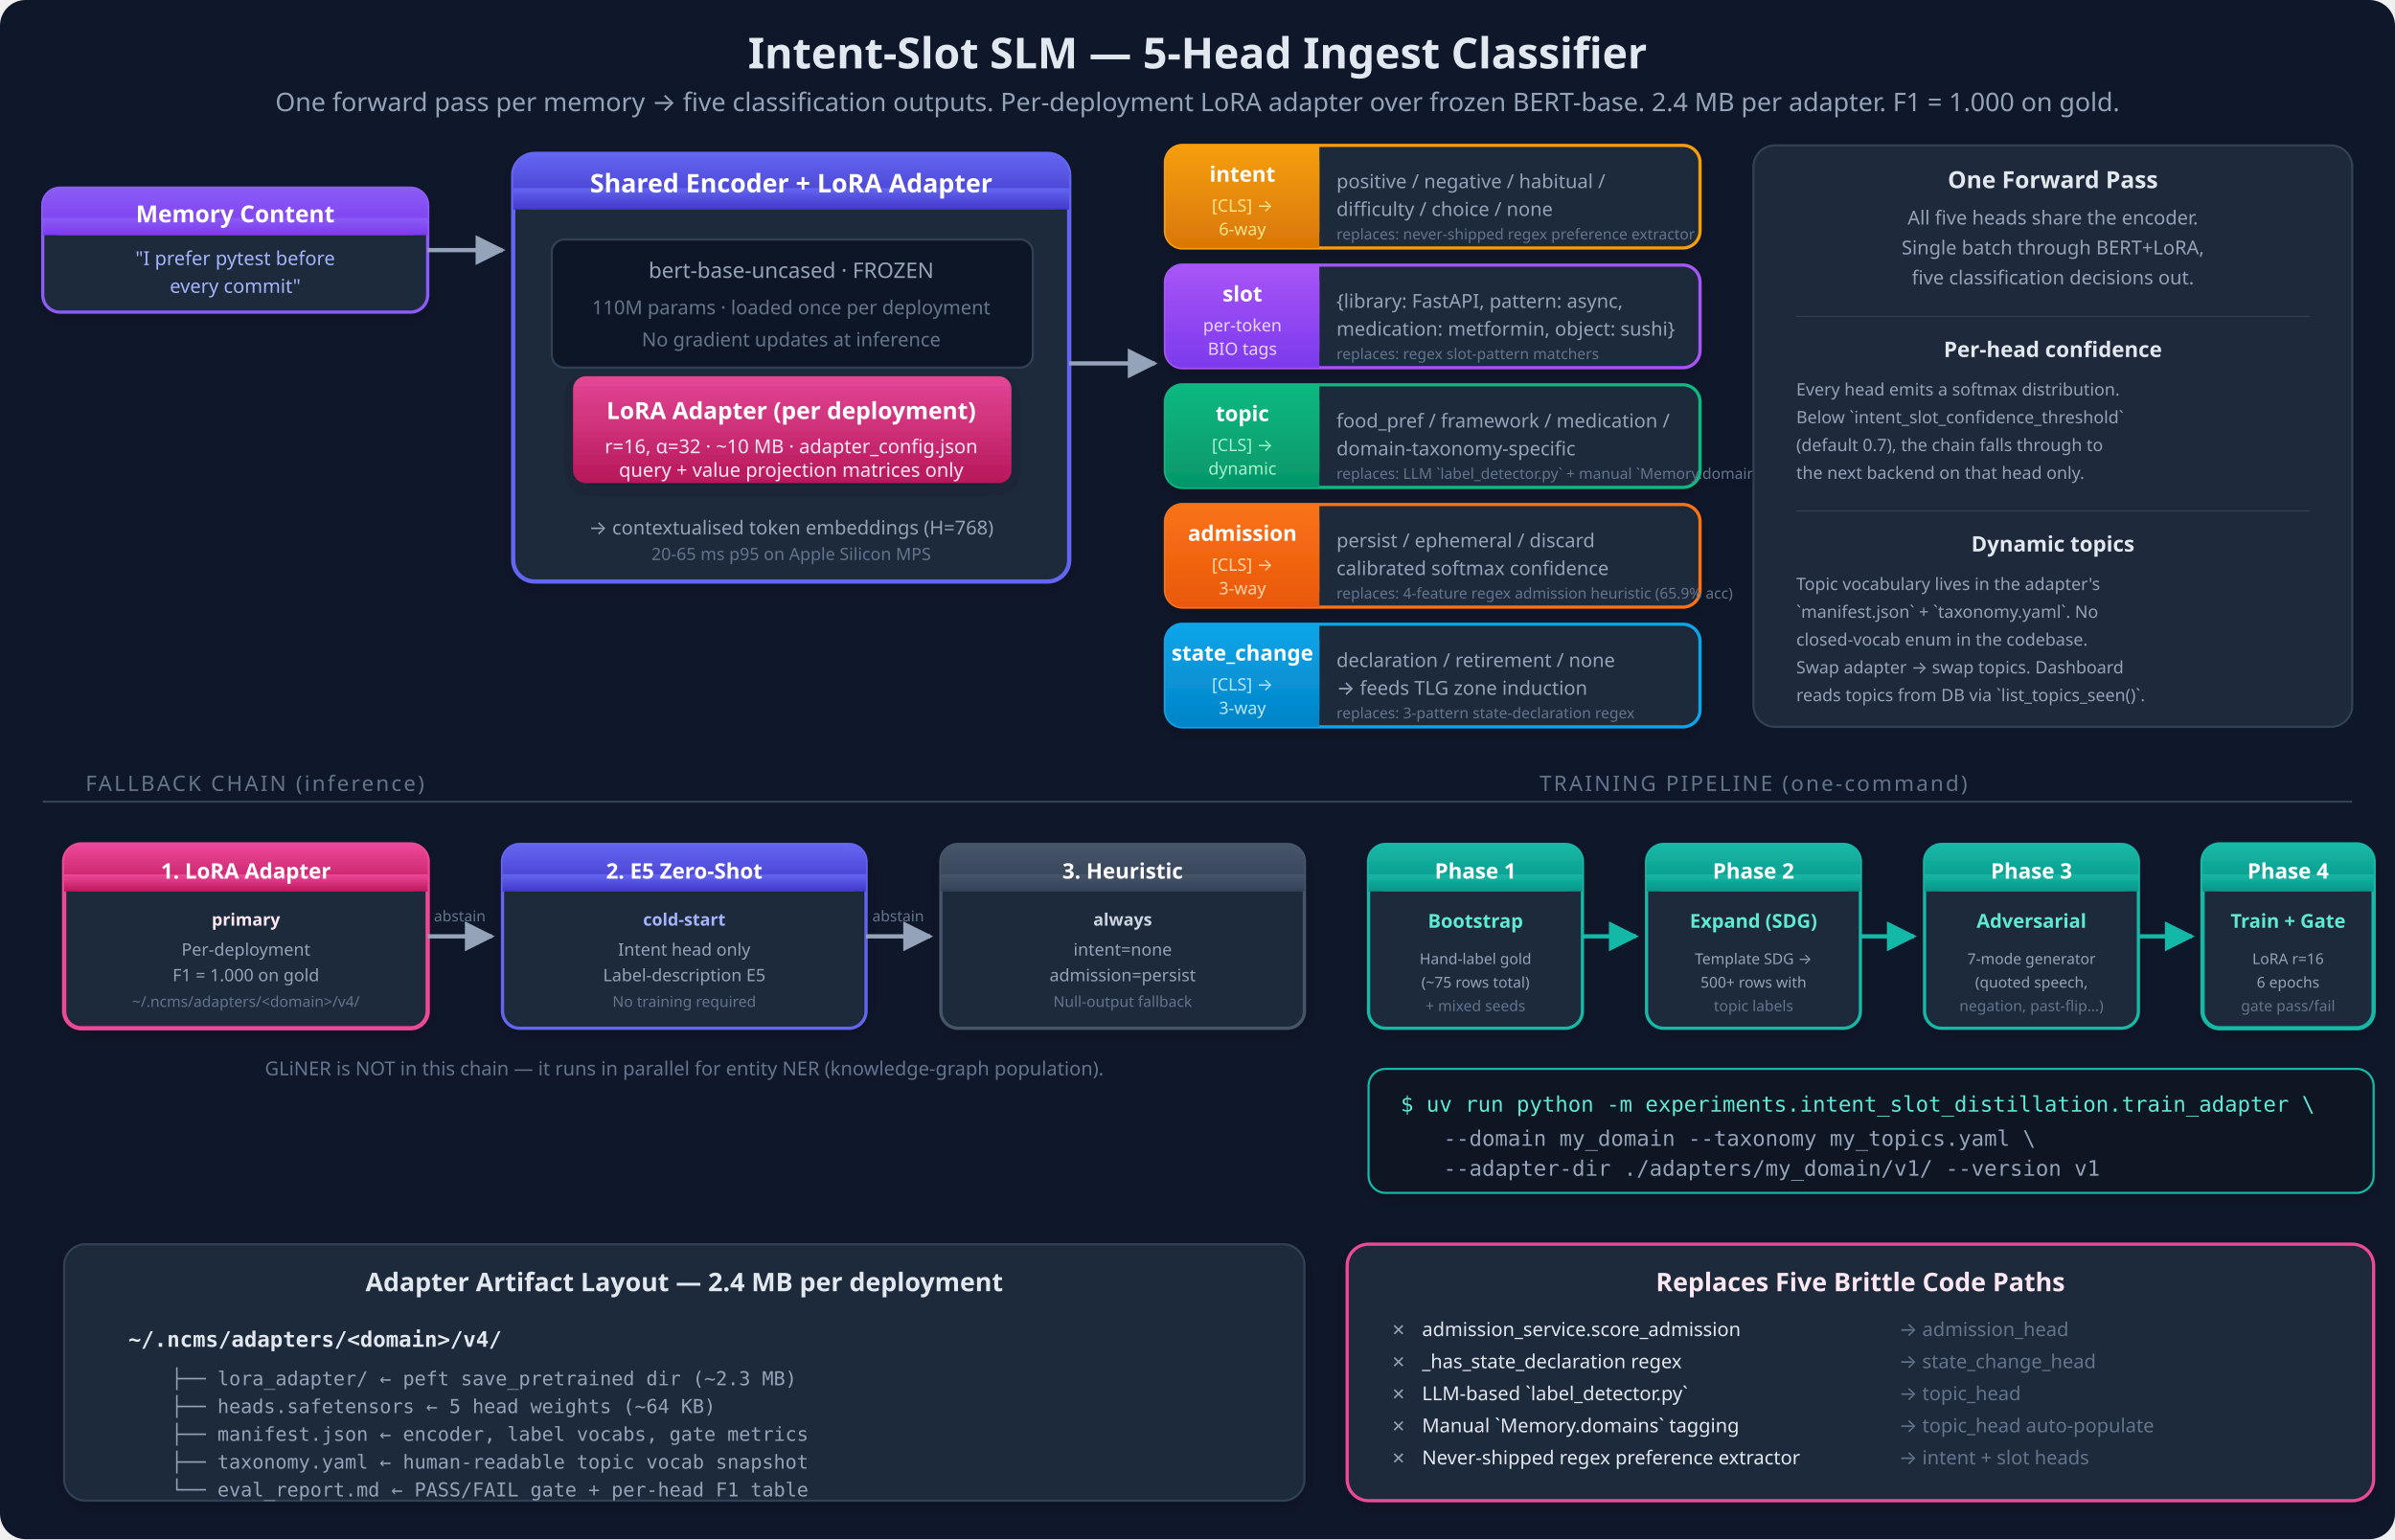
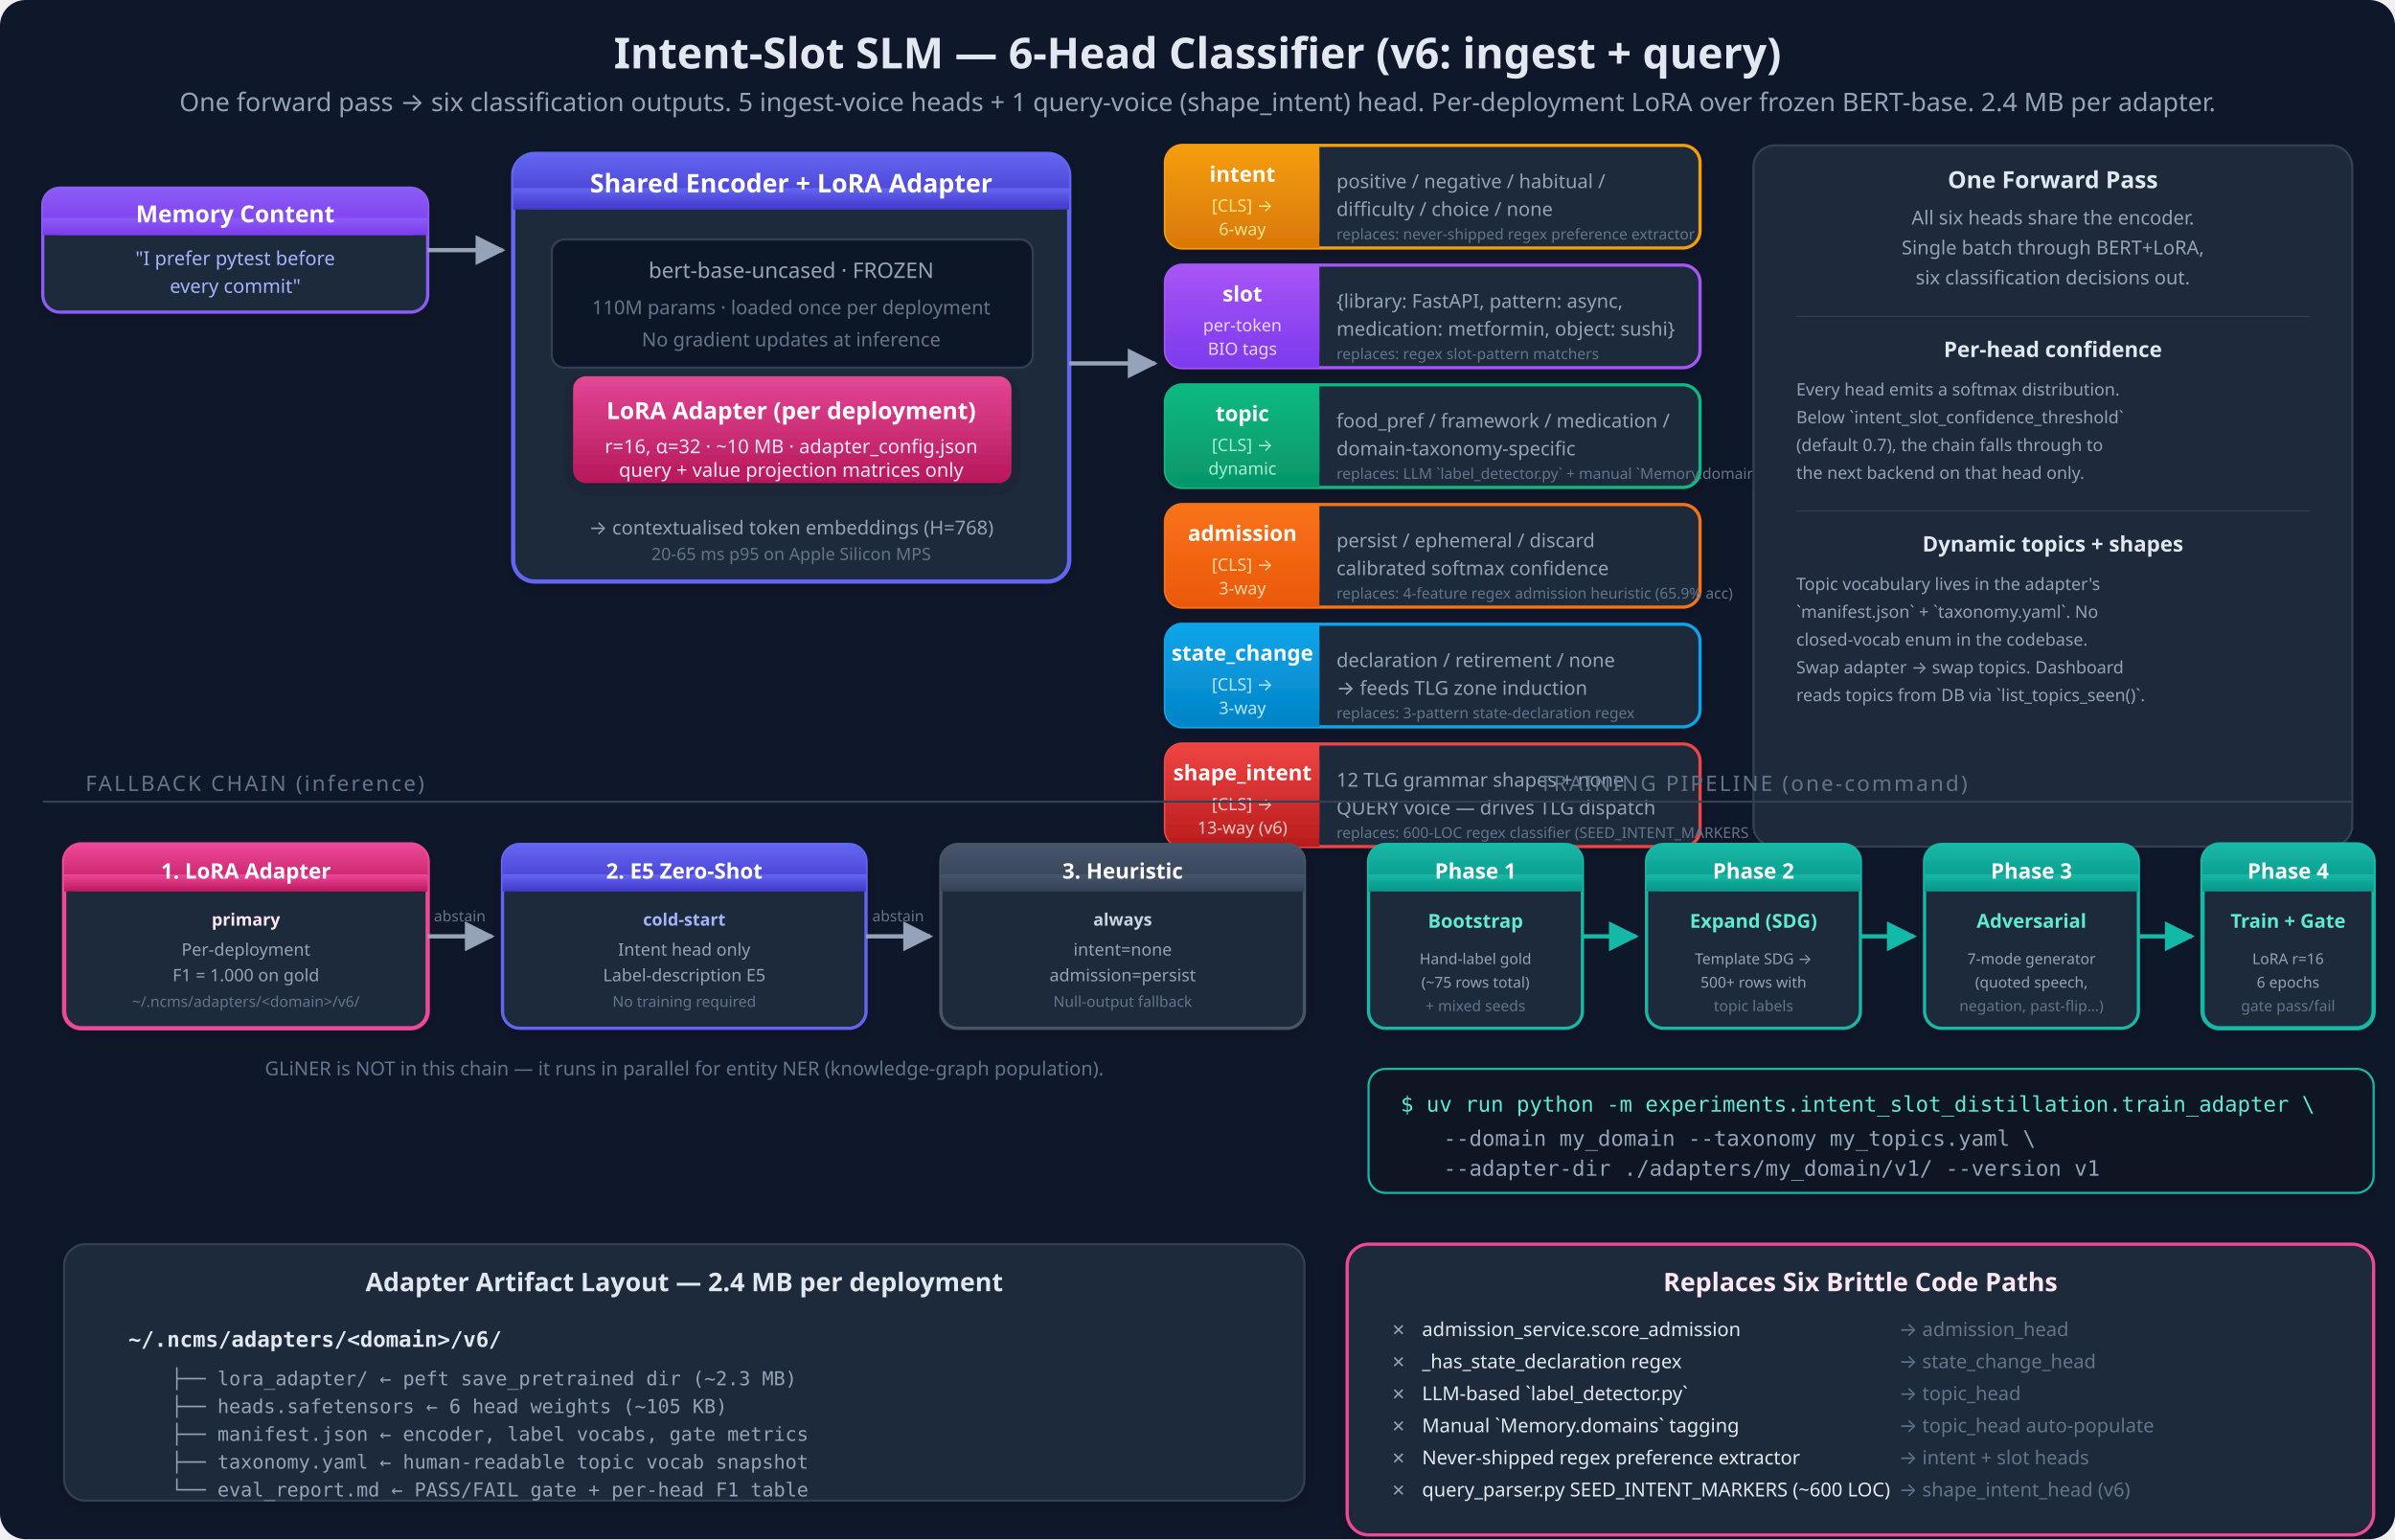
<svg xmlns="http://www.w3.org/2000/svg" viewBox="0 0 1120 720" font-family="'Segoe UI', system-ui, -apple-system, sans-serif">
  <defs>
    <linearGradient id="isInputGrad" x1="0" y1="0" x2="0" y2="1">
      <stop offset="0%" stop-color="#8b5cf6" />
      <stop offset="100%" stop-color="#7c3aed" />
    </linearGradient>
    <linearGradient id="isEncoderGrad" x1="0" y1="0" x2="0" y2="1">
      <stop offset="0%" stop-color="#6366f1" />
      <stop offset="100%" stop-color="#4338ca" />
    </linearGradient>
    <linearGradient id="isLoraGrad" x1="0" y1="0" x2="0" y2="1">
      <stop offset="0%" stop-color="#ec4899" />
      <stop offset="100%" stop-color="#be185d" />
    </linearGradient>
    <linearGradient id="isIntentHead" x1="0" y1="0" x2="0" y2="1">
      <stop offset="0%" stop-color="#f59e0b" />
      <stop offset="100%" stop-color="#d97706" />
    </linearGradient>
    <linearGradient id="isSlotHead" x1="0" y1="0" x2="0" y2="1">
      <stop offset="0%" stop-color="#a855f7" />
      <stop offset="100%" stop-color="#7c3aed" />
    </linearGradient>
    <linearGradient id="isTopicHead" x1="0" y1="0" x2="0" y2="1">
      <stop offset="0%" stop-color="#10b981" />
      <stop offset="100%" stop-color="#059669" />
    </linearGradient>
    <linearGradient id="isAdmitHead" x1="0" y1="0" x2="0" y2="1">
      <stop offset="0%" stop-color="#f97316" />
      <stop offset="100%" stop-color="#ea580c" />
    </linearGradient>
    <linearGradient id="isStateHead" x1="0" y1="0" x2="0" y2="1">
      <stop offset="0%" stop-color="#0ea5e9" />
      <stop offset="100%" stop-color="#0284c7" />
+     </linearGradient>
+     <linearGradient id="isShapeHead" x1="0" y1="0" x2="0" y2="1">
+       <stop offset="0%" stop-color="#ef4444" />
+       <stop offset="100%" stop-color="#b91c1c" />
    </linearGradient>
    <linearGradient id="isTrainGrad" x1="0" y1="0" x2="0" y2="1">
      <stop offset="0%" stop-color="#14b8a6" />
      <stop offset="100%" stop-color="#0d9488" />
    </linearGradient>
    <linearGradient id="isFallback" x1="0" y1="0" x2="0" y2="1">
      <stop offset="0%" stop-color="#475569" />
      <stop offset="100%" stop-color="#334155" />
    </linearGradient>
    <filter id="isShadow" x="-4%" y="-4%" width="108%" height="116%">
      <feDropShadow dx="0" dy="2" stdDeviation="3" flood-color="#000" flood-opacity="0.18" />
    </filter>
    <marker id="isArrow" viewBox="0 0 10 10" refX="9" refY="5" markerWidth="7" markerHeight="7" orient="auto">
      <path d="M 0 0 L 10 5 L 0 10 z" fill="#94a3b8" />
    </marker>
    <marker id="isArrowDashed" viewBox="0 0 10 10" refX="9" refY="5" markerWidth="7" markerHeight="7" orient="auto">
      <path d="M 0 0 L 10 5 L 0 10 z" fill="#64748b" />
    </marker>
    <marker id="isArrowTeal" viewBox="0 0 10 10" refX="9" refY="5" markerWidth="7" markerHeight="7" orient="auto">
      <path d="M 0 0 L 10 5 L 0 10 z" fill="#14b8a6" />
    </marker>
  </defs>
  <rect width="1120" height="720" rx="12" fill="#0f172a" />
-   <text x="560" y="32" text-anchor="middle" fill="#e2e8f0" font-size="20" font-weight="700">Intent-Slot SLM — 5-Head Ingest Classifier</text>
-   <text x="560" y="52" text-anchor="middle" fill="#94a3b8" font-size="12">One forward pass per memory → five classification outputs. Per-deployment LoRA adapter over frozen BERT-base. 2.4 MB per adapter. F1 = 1.000 on gold.</text>
+   <text x="560" y="32" text-anchor="middle" fill="#e2e8f0" font-size="20" font-weight="700">Intent-Slot SLM — 6-Head Classifier (v6: ingest + query)</text>
+   <text x="560" y="52" text-anchor="middle" fill="#94a3b8" font-size="12">One forward pass → six classification outputs.  5 ingest-voice heads + 1 query-voice (shape_intent) head.  Per-deployment LoRA over frozen BERT-base. 2.4 MB per adapter.</text>
  <g filter="url(#isShadow)">
    <rect x="20" y="88" width="180" height="58" rx="8" fill="#1e293b" stroke="#8b5cf6" stroke-width="1.5" />
    <rect x="20" y="88" width="180" height="22" rx="8" fill="url(#isInputGrad)" />
    <rect x="20" y="102" width="180" height="8" fill="url(#isInputGrad)" />
    <text x="110" y="104" text-anchor="middle" fill="white" font-size="11" font-weight="600">Memory Content</text>
    <text x="110" y="124" text-anchor="middle" fill="#a5b4fc" font-size="9">"I prefer pytest before</text>
    <text x="110" y="137" text-anchor="middle" fill="#a5b4fc" font-size="9">every commit"</text>
  </g>
  <line x1="200" y1="117" x2="235" y2="117" stroke="#94a3b8" stroke-width="2" marker-end="url(#isArrow)" />
  <g filter="url(#isShadow)">
    <rect x="240" y="72" width="260" height="200" rx="10" fill="#1e293b" stroke="#6366f1" stroke-width="2" />
    <rect x="240" y="72" width="260" height="26" rx="10" fill="url(#isEncoderGrad)" />
    <rect x="240" y="88" width="260" height="10" fill="url(#isEncoderGrad)" />
    <text x="370" y="90" text-anchor="middle" fill="white" font-size="12" font-weight="600">Shared Encoder + LoRA Adapter</text>
    <g>
      <rect x="258" y="112" width="225" height="60" rx="6" fill="#111827" stroke="#334155" stroke-width="1" />
      <text x="370" y="130" text-anchor="middle" fill="#94a3b8" font-size="10" font-weight="500">bert-base-uncased · FROZEN</text>
      <text x="370" y="147" text-anchor="middle" fill="#64748b" font-size="9">110M params · loaded once per deployment</text>
      <text x="370" y="162" text-anchor="middle" fill="#64748b" font-size="9">No gradient updates at inference</text>
    </g>
    <g filter="url(#isShadow)">
      <rect x="268" y="176" width="205" height="50" rx="6" fill="url(#isLoraGrad)" opacity="0.95" />
      <text x="370" y="196" text-anchor="middle" fill="white" font-size="11" font-weight="700">LoRA Adapter (per deployment)</text>
      <text x="370" y="212" text-anchor="middle" fill="#fce7f3" font-size="9">r=16, α=32 · ~10 MB · adapter_config.json</text>
      <text x="370" y="223" text-anchor="middle" fill="#fce7f3" font-size="9">query + value projection matrices only</text>
    </g>
    <text x="370" y="250" text-anchor="middle" fill="#94a3b8" font-size="9">→ contextualised token embeddings (H=768)</text>
    <text x="370" y="262" text-anchor="middle" fill="#64748b" font-size="8">20-65 ms p95 on Apple Silicon MPS</text>
  </g>
  <line x1="500" y1="170" x2="540" y2="170" stroke="#94a3b8" stroke-width="2" marker-end="url(#isArrow)" />
  <g>
    <g filter="url(#isShadow)">
      <rect x="545" y="68" width="250" height="48" rx="8" fill="#1e293b" stroke="#f59e0b" stroke-width="1.5" />
      <rect x="545" y="68" width="72" height="48" rx="8" fill="url(#isIntentHead)" />
      <rect x="609" y="68" width="8" height="48" fill="url(#isIntentHead)" />
      <text x="581" y="85" text-anchor="middle" fill="white" font-size="10" font-weight="700">intent</text>
      <text x="581" y="99" text-anchor="middle" fill="#fde68a" font-size="8">[CLS] →</text>
      <text x="581" y="110" text-anchor="middle" fill="#fde68a" font-size="8">6-way</text>
      <text x="625" y="88" fill="#94a3b8" font-size="9" font-weight="500">positive / negative / habitual /</text>
      <text x="625" y="101" fill="#94a3b8" font-size="9" font-weight="500">difficulty / choice / none</text>
      <text x="625" y="112" fill="#64748b" font-size="7">replaces: never-shipped regex preference extractor</text>
    </g>
    <g filter="url(#isShadow)">
      <rect x="545" y="124" width="250" height="48" rx="8" fill="#1e293b" stroke="#a855f7" stroke-width="1.5" />
      <rect x="545" y="124" width="72" height="48" rx="8" fill="url(#isSlotHead)" />
      <rect x="609" y="124" width="8" height="48" fill="url(#isSlotHead)" />
      <text x="581" y="141" text-anchor="middle" fill="white" font-size="10" font-weight="700">slot</text>
      <text x="581" y="155" text-anchor="middle" fill="#e9d5ff" font-size="8">per-token</text>
      <text x="581" y="166" text-anchor="middle" fill="#e9d5ff" font-size="8">BIO tags</text>
      <text x="625" y="144" fill="#94a3b8" font-size="9" font-weight="500">{library: FastAPI, pattern: async,</text>
      <text x="625" y="157" fill="#94a3b8" font-size="9" font-weight="500">medication: metformin, object: sushi}</text>
      <text x="625" y="168" fill="#64748b" font-size="7">replaces: regex slot-pattern matchers</text>
    </g>
    <g filter="url(#isShadow)">
      <rect x="545" y="180" width="250" height="48" rx="8" fill="#1e293b" stroke="#10b981" stroke-width="1.5" />
      <rect x="545" y="180" width="72" height="48" rx="8" fill="url(#isTopicHead)" />
      <rect x="609" y="180" width="8" height="48" fill="url(#isTopicHead)" />
      <text x="581" y="197" text-anchor="middle" fill="white" font-size="10" font-weight="700">topic</text>
      <text x="581" y="211" text-anchor="middle" fill="#a7f3d0" font-size="8">[CLS] →</text>
      <text x="581" y="222" text-anchor="middle" fill="#a7f3d0" font-size="8">dynamic</text>
      <text x="625" y="200" fill="#94a3b8" font-size="9" font-weight="500">food_pref / framework / medication /</text>
      <text x="625" y="213" fill="#94a3b8" font-size="9" font-weight="500">domain-taxonomy-specific</text>
      <text x="625" y="224" fill="#64748b" font-size="7">replaces: LLM `label_detector.py` + manual `Memory.domains`</text>
    </g>
    <g filter="url(#isShadow)">
      <rect x="545" y="236" width="250" height="48" rx="8" fill="#1e293b" stroke="#f97316" stroke-width="1.5" />
      <rect x="545" y="236" width="72" height="48" rx="8" fill="url(#isAdmitHead)" />
      <rect x="609" y="236" width="8" height="48" fill="url(#isAdmitHead)" />
      <text x="581" y="253" text-anchor="middle" fill="white" font-size="10" font-weight="700">admission</text>
      <text x="581" y="267" text-anchor="middle" fill="#fed7aa" font-size="8">[CLS] →</text>
      <text x="581" y="278" text-anchor="middle" fill="#fed7aa" font-size="8">3-way</text>
      <text x="625" y="256" fill="#94a3b8" font-size="9" font-weight="500">persist / ephemeral / discard</text>
      <text x="625" y="269" fill="#94a3b8" font-size="9" font-weight="500">calibrated softmax confidence</text>
      <text x="625" y="280" fill="#64748b" font-size="7">replaces: 4-feature regex admission heuristic (65.9% acc)</text>
    </g>
    <g filter="url(#isShadow)">
      <rect x="545" y="292" width="250" height="48" rx="8" fill="#1e293b" stroke="#0ea5e9" stroke-width="1.5" />
      <rect x="545" y="292" width="72" height="48" rx="8" fill="url(#isStateHead)" />
      <rect x="609" y="292" width="8" height="48" fill="url(#isStateHead)" />
      <text x="581" y="309" text-anchor="middle" fill="white" font-size="10" font-weight="700">state_change</text>
      <text x="581" y="323" text-anchor="middle" fill="#bae6fd" font-size="8">[CLS] →</text>
      <text x="581" y="334" text-anchor="middle" fill="#bae6fd" font-size="8">3-way</text>
      <text x="625" y="312" fill="#94a3b8" font-size="9" font-weight="500">declaration / retirement / none</text>
      <text x="625" y="325" fill="#94a3b8" font-size="9" font-weight="500">→ feeds TLG zone induction</text>
      <text x="625" y="336" fill="#64748b" font-size="7">replaces: 3-pattern state-declaration regex</text>
    </g>
+     <g filter="url(#isShadow)">
+       <rect x="545" y="348" width="250" height="48" rx="8" fill="#1e293b" stroke="#ef4444" stroke-width="1.5" />
+       <rect x="545" y="348" width="72" height="48" rx="8" fill="url(#isShapeHead)" />
+       <rect x="609" y="348" width="8" height="48" fill="url(#isShapeHead)" />
+       <text x="581" y="365" text-anchor="middle" fill="white" font-size="10" font-weight="700">shape_intent</text>
+       <text x="581" y="379" text-anchor="middle" fill="#fecaca" font-size="8">[CLS] →</text>
+       <text x="581" y="390" text-anchor="middle" fill="#fecaca" font-size="8">13-way (v6)</text>
+       <text x="625" y="368" fill="#94a3b8" font-size="9" font-weight="500">12 TLG grammar shapes + none</text>
+       <text x="625" y="381" fill="#94a3b8" font-size="9" font-weight="500">QUERY voice — drives TLG dispatch</text>
+       <text x="625" y="392" fill="#64748b" font-size="7">replaces: 600-LOC regex classifier (SEED_INTENT_MARKERS + _match_*)</text>
+     </g>
  </g>
  <g>
-     <rect x="820" y="68" width="280" height="272" rx="10" fill="#1e293b" stroke="#334155" stroke-width="1" />
+     <rect x="820" y="68" width="280" height="328" rx="10" fill="#1e293b" stroke="#334155" stroke-width="1" />
    <text x="960" y="88" text-anchor="middle" fill="#e2e8f0" font-size="11" font-weight="700">One Forward Pass</text>
-     <text x="960" y="105" text-anchor="middle" fill="#94a3b8" font-size="9">All five heads share the encoder.</text>
+     <text x="960" y="105" text-anchor="middle" fill="#94a3b8" font-size="9">All six heads share the encoder.</text>
    <text x="960" y="119" text-anchor="middle" fill="#94a3b8" font-size="9">Single batch through BERT+LoRA,</text>
-     <text x="960" y="133" text-anchor="middle" fill="#94a3b8" font-size="9">five classification decisions out.</text>
+     <text x="960" y="133" text-anchor="middle" fill="#94a3b8" font-size="9">six classification decisions out.</text>
    <line x1="840" y1="148" x2="1080" y2="148" stroke="#334155" stroke-width="0.5" />
    <text x="960" y="167" text-anchor="middle" fill="#e2e8f0" font-size="10" font-weight="600">Per-head confidence</text>
    <text x="840" y="185" fill="#94a3b8" font-size="8">Every head emits a softmax distribution.</text>
    <text x="840" y="198" fill="#94a3b8" font-size="8">Below `intent_slot_confidence_threshold`</text>
    <text x="840" y="211" fill="#94a3b8" font-size="8">(default 0.7), the chain falls through to</text>
    <text x="840" y="224" fill="#94a3b8" font-size="8">the next backend on that head only.</text>
    <line x1="840" y1="239" x2="1080" y2="239" stroke="#334155" stroke-width="0.5" />
-     <text x="960" y="258" text-anchor="middle" fill="#e2e8f0" font-size="10" font-weight="600">Dynamic topics</text>
+     <text x="960" y="258" text-anchor="middle" fill="#e2e8f0" font-size="10" font-weight="600">Dynamic topics + shapes</text>
    <text x="840" y="276" fill="#94a3b8" font-size="8">Topic vocabulary lives in the adapter's</text>
    <text x="840" y="289" fill="#94a3b8" font-size="8">`manifest.json` + `taxonomy.yaml`. No</text>
    <text x="840" y="302" fill="#94a3b8" font-size="8">closed-vocab enum in the codebase.</text>
    <text x="840" y="315" fill="#94a3b8" font-size="8">Swap adapter → swap topics. Dashboard</text>
    <text x="840" y="328" fill="#94a3b8" font-size="8">reads topics from DB via `list_topics_seen()`.</text>
  </g>
  <line x1="20" y1="375" x2="1100" y2="375" stroke="#334155" stroke-width="1" />
  <text x="40" y="370" fill="#64748b" font-size="10" font-weight="500" letter-spacing="1">FALLBACK CHAIN (inference)</text>
  <text x="720" y="370" fill="#64748b" font-size="10" font-weight="500" letter-spacing="1">TRAINING PIPELINE (one-command)</text>
  <g filter="url(#isShadow)">
    <rect x="30" y="395" width="170" height="86" rx="8" fill="#1e293b" stroke="#ec4899" stroke-width="2" />
    <rect x="30" y="395" width="170" height="22" rx="8" fill="url(#isLoraGrad)" />
    <rect x="30" y="409" width="170" height="8" fill="url(#isLoraGrad)" />
    <text x="115" y="411" text-anchor="middle" fill="white" font-size="10" font-weight="600">1. LoRA Adapter</text>
    <text x="115" y="433" text-anchor="middle" fill="#fce7f3" font-size="8" font-weight="600">primary</text>
    <text x="115" y="447" text-anchor="middle" fill="#94a3b8" font-size="8">Per-deployment</text>
    <text x="115" y="459" text-anchor="middle" fill="#94a3b8" font-size="8">F1 = 1.000 on gold</text>
-     <text x="115" y="471" text-anchor="middle" fill="#64748b" font-size="7">~/.ncms/adapters/&lt;domain&gt;/v4/</text>
+     <text x="115" y="471" text-anchor="middle" fill="#64748b" font-size="7">~/.ncms/adapters/&lt;domain&gt;/v6/</text>
  </g>
  <line x1="200" y1="438" x2="230" y2="438" stroke="#94a3b8" stroke-width="2" marker-end="url(#isArrow)" />
  <text x="215" y="431" text-anchor="middle" fill="#64748b" font-size="7">abstain</text>
  <g filter="url(#isShadow)">
    <rect x="235" y="395" width="170" height="86" rx="8" fill="#1e293b" stroke="#6366f1" stroke-width="1.5" />
    <rect x="235" y="395" width="170" height="22" rx="8" fill="url(#isEncoderGrad)" />
    <rect x="235" y="409" width="170" height="8" fill="url(#isEncoderGrad)" />
    <text x="320" y="411" text-anchor="middle" fill="white" font-size="10" font-weight="600">2. E5 Zero-Shot</text>
    <text x="320" y="433" text-anchor="middle" fill="#a5b4fc" font-size="8" font-weight="600">cold-start</text>
    <text x="320" y="447" text-anchor="middle" fill="#94a3b8" font-size="8">Intent head only</text>
    <text x="320" y="459" text-anchor="middle" fill="#94a3b8" font-size="8">Label-description E5</text>
    <text x="320" y="471" text-anchor="middle" fill="#64748b" font-size="7">No training required</text>
  </g>
  <line x1="405" y1="438" x2="435" y2="438" stroke="#94a3b8" stroke-width="2" marker-end="url(#isArrow)" />
  <text x="420" y="431" text-anchor="middle" fill="#64748b" font-size="7">abstain</text>
  <g filter="url(#isShadow)">
    <rect x="440" y="395" width="170" height="86" rx="8" fill="#1e293b" stroke="#475569" stroke-width="1.5" />
    <rect x="440" y="395" width="170" height="22" rx="8" fill="url(#isFallback)" />
    <rect x="440" y="409" width="170" height="8" fill="url(#isFallback)" />
    <text x="525" y="411" text-anchor="middle" fill="white" font-size="10" font-weight="600">3. Heuristic</text>
    <text x="525" y="433" text-anchor="middle" fill="#cbd5e1" font-size="8" font-weight="600">always</text>
    <text x="525" y="447" text-anchor="middle" fill="#94a3b8" font-size="8">intent=none</text>
    <text x="525" y="459" text-anchor="middle" fill="#94a3b8" font-size="8">admission=persist</text>
    <text x="525" y="471" text-anchor="middle" fill="#64748b" font-size="7">Null-output fallback</text>
  </g>
  <text x="320" y="503" text-anchor="middle" fill="#64748b" font-size="9">GLiNER is NOT in this chain — it runs in parallel for entity NER (knowledge-graph population).</text>
  <g filter="url(#isShadow)">
    <rect x="640" y="395" width="100" height="86" rx="8" fill="#1e293b" stroke="#14b8a6" stroke-width="1.5" />
    <rect x="640" y="395" width="100" height="22" rx="8" fill="url(#isTrainGrad)" />
    <rect x="640" y="409" width="100" height="8" fill="url(#isTrainGrad)" />
    <text x="690" y="411" text-anchor="middle" fill="white" font-size="10" font-weight="700">Phase 1</text>
    <text x="690" y="434" text-anchor="middle" fill="#5eead4" font-size="9" font-weight="600">Bootstrap</text>
    <text x="690" y="451" text-anchor="middle" fill="#94a3b8" font-size="7">Hand-label gold</text>
    <text x="690" y="462" text-anchor="middle" fill="#94a3b8" font-size="7">(~75 rows total)</text>
    <text x="690" y="473" text-anchor="middle" fill="#64748b" font-size="7">+ mixed seeds</text>
  </g>
  <line x1="740" y1="438" x2="765" y2="438" stroke="#14b8a6" stroke-width="2" marker-end="url(#isArrowTeal)" />
  <g filter="url(#isShadow)">
    <rect x="770" y="395" width="100" height="86" rx="8" fill="#1e293b" stroke="#14b8a6" stroke-width="1.5" />
    <rect x="770" y="395" width="100" height="22" rx="8" fill="url(#isTrainGrad)" />
    <rect x="770" y="409" width="100" height="8" fill="url(#isTrainGrad)" />
    <text x="820" y="411" text-anchor="middle" fill="white" font-size="10" font-weight="700">Phase 2</text>
    <text x="820" y="434" text-anchor="middle" fill="#5eead4" font-size="9" font-weight="600">Expand (SDG)</text>
    <text x="820" y="451" text-anchor="middle" fill="#94a3b8" font-size="7">Template SDG →</text>
    <text x="820" y="462" text-anchor="middle" fill="#94a3b8" font-size="7">500+ rows with</text>
    <text x="820" y="473" text-anchor="middle" fill="#64748b" font-size="7">topic labels</text>
  </g>
  <line x1="870" y1="438" x2="895" y2="438" stroke="#14b8a6" stroke-width="2" marker-end="url(#isArrowTeal)" />
  <g filter="url(#isShadow)">
    <rect x="900" y="395" width="100" height="86" rx="8" fill="#1e293b" stroke="#14b8a6" stroke-width="1.5" />
    <rect x="900" y="395" width="100" height="22" rx="8" fill="url(#isTrainGrad)" />
    <rect x="900" y="409" width="100" height="8" fill="url(#isTrainGrad)" />
    <text x="950" y="411" text-anchor="middle" fill="white" font-size="10" font-weight="700">Phase 3</text>
    <text x="950" y="434" text-anchor="middle" fill="#5eead4" font-size="9" font-weight="600">Adversarial</text>
    <text x="950" y="451" text-anchor="middle" fill="#94a3b8" font-size="7">7-mode generator</text>
    <text x="950" y="462" text-anchor="middle" fill="#94a3b8" font-size="7">(quoted speech,</text>
    <text x="950" y="473" text-anchor="middle" fill="#64748b" font-size="7">negation, past-flip…)</text>
  </g>
  <line x1="1000" y1="438" x2="1025" y2="438" stroke="#14b8a6" stroke-width="2" marker-end="url(#isArrowTeal)" />
  <g filter="url(#isShadow)">
    <rect x="1030" y="395" width="80" height="86" rx="8" fill="#1e293b" stroke="#14b8a6" stroke-width="2" />
    <rect x="1030" y="395" width="80" height="22" rx="8" fill="url(#isTrainGrad)" />
    <rect x="1030" y="409" width="80" height="8" fill="url(#isTrainGrad)" />
    <text x="1070" y="411" text-anchor="middle" fill="white" font-size="10" font-weight="700">Phase 4</text>
    <text x="1070" y="434" text-anchor="middle" fill="#5eead4" font-size="9" font-weight="600">Train + Gate</text>
    <text x="1070" y="451" text-anchor="middle" fill="#94a3b8" font-size="7">LoRA r=16</text>
    <text x="1070" y="462" text-anchor="middle" fill="#94a3b8" font-size="7">6 epochs</text>
    <text x="1070" y="473" text-anchor="middle" fill="#64748b" font-size="7">gate pass/fail</text>
  </g>
  <g filter="url(#isShadow)">
    <rect x="640" y="500" width="470" height="58" rx="8" fill="#0b1220" stroke="#14b8a6" stroke-width="1" />
    <text x="655" y="520" fill="#5eead4" font-size="10" font-family="'SFMono-Regular', Consolas, monospace">$ uv run python -m experiments.intent_slot_distillation.train_adapter \</text>
    <text x="675" y="536" fill="#94a3b8" font-size="10" font-family="'SFMono-Regular', Consolas, monospace">--domain my_domain --taxonomy my_topics.yaml \</text>
    <text x="675" y="550" fill="#94a3b8" font-size="10" font-family="'SFMono-Regular', Consolas, monospace">--adapter-dir ./adapters/my_domain/v1/ --version v1</text>
  </g>
  <g filter="url(#isShadow)">
    <rect x="30" y="582" width="580" height="120" rx="10" fill="#1e293b" stroke="#334155" stroke-width="1" />
    <text x="320" y="604" text-anchor="middle" fill="#e2e8f0" font-size="12" font-weight="700">Adapter Artifact Layout — 2.4 MB per deployment</text>
-     <text x="60" y="630" fill="#e2e8f0" font-size="10" font-weight="600" font-family="'SFMono-Regular', Consolas, monospace">~/.ncms/adapters/&lt;domain&gt;/v4/</text>
+     <text x="60" y="630" fill="#e2e8f0" font-size="10" font-weight="600" font-family="'SFMono-Regular', Consolas, monospace">~/.ncms/adapters/&lt;domain&gt;/v6/</text>
    <text x="80" y="648" fill="#94a3b8" font-size="9" font-family="'SFMono-Regular', Consolas, monospace">├── lora_adapter/       ← peft save_pretrained dir (~2.3 MB)</text>
-     <text x="80" y="661" fill="#94a3b8" font-size="9" font-family="'SFMono-Regular', Consolas, monospace">├── heads.safetensors   ← 5 head weights (~64 KB)</text>
+     <text x="80" y="661" fill="#94a3b8" font-size="9" font-family="'SFMono-Regular', Consolas, monospace">├── heads.safetensors   ← 6 head weights (~105 KB)</text>
    <text x="80" y="674" fill="#94a3b8" font-size="9" font-family="'SFMono-Regular', Consolas, monospace">├── manifest.json       ← encoder, label vocabs, gate metrics</text>
    <text x="80" y="687" fill="#94a3b8" font-size="9" font-family="'SFMono-Regular', Consolas, monospace">├── taxonomy.yaml       ← human-readable topic vocab snapshot</text>
    <text x="80" y="700" fill="#94a3b8" font-size="9" font-family="'SFMono-Regular', Consolas, monospace">└── eval_report.md      ← PASS/FAIL gate + per-head F1 table</text>
  </g>
  <g filter="url(#isShadow)">
-     <rect x="630" y="582" width="480" height="120" rx="10" fill="#1e293b" stroke="#ec4899" stroke-width="1.5" />
-     <text x="870" y="604" text-anchor="middle" fill="#fce7f3" font-size="12" font-weight="700">Replaces Five Brittle Code Paths</text>
+     <rect x="630" y="582" width="480" height="136" rx="10" fill="#1e293b" stroke="#ec4899" stroke-width="1.5" />
+     <text x="870" y="604" text-anchor="middle" fill="#fce7f3" font-size="12" font-weight="700">Replaces Six Brittle Code Paths</text>
    <text x="650" y="625" fill="#94a3b8" font-size="9">✗</text>
    <text x="665" y="625" fill="#e2e8f0" font-size="9">admission_service.score_admission</text>
    <text x="888" y="625" fill="#64748b" font-size="9">→ admission_head</text>
    <text x="650" y="640" fill="#94a3b8" font-size="9">✗</text>
    <text x="665" y="640" fill="#e2e8f0" font-size="9">_has_state_declaration regex</text>
    <text x="888" y="640" fill="#64748b" font-size="9">→ state_change_head</text>
    <text x="650" y="655" fill="#94a3b8" font-size="9">✗</text>
    <text x="665" y="655" fill="#e2e8f0" font-size="9">LLM-based `label_detector.py`</text>
    <text x="888" y="655" fill="#64748b" font-size="9">→ topic_head</text>
    <text x="650" y="670" fill="#94a3b8" font-size="9">✗</text>
    <text x="665" y="670" fill="#e2e8f0" font-size="9">Manual `Memory.domains` tagging</text>
    <text x="888" y="670" fill="#64748b" font-size="9">→ topic_head auto-populate</text>
    <text x="650" y="685" fill="#94a3b8" font-size="9">✗</text>
    <text x="665" y="685" fill="#e2e8f0" font-size="9">Never-shipped regex preference extractor</text>
    <text x="888" y="685" fill="#64748b" font-size="9">→ intent + slot heads</text>
+     <text x="650" y="700" fill="#94a3b8" font-size="9">✗</text>
+     <text x="665" y="700" fill="#e2e8f0" font-size="9">query_parser.py SEED_INTENT_MARKERS (~600 LOC)</text>
+     <text x="888" y="700" fill="#64748b" font-size="9">→ shape_intent_head (v6)</text>
  </g>
</svg>
